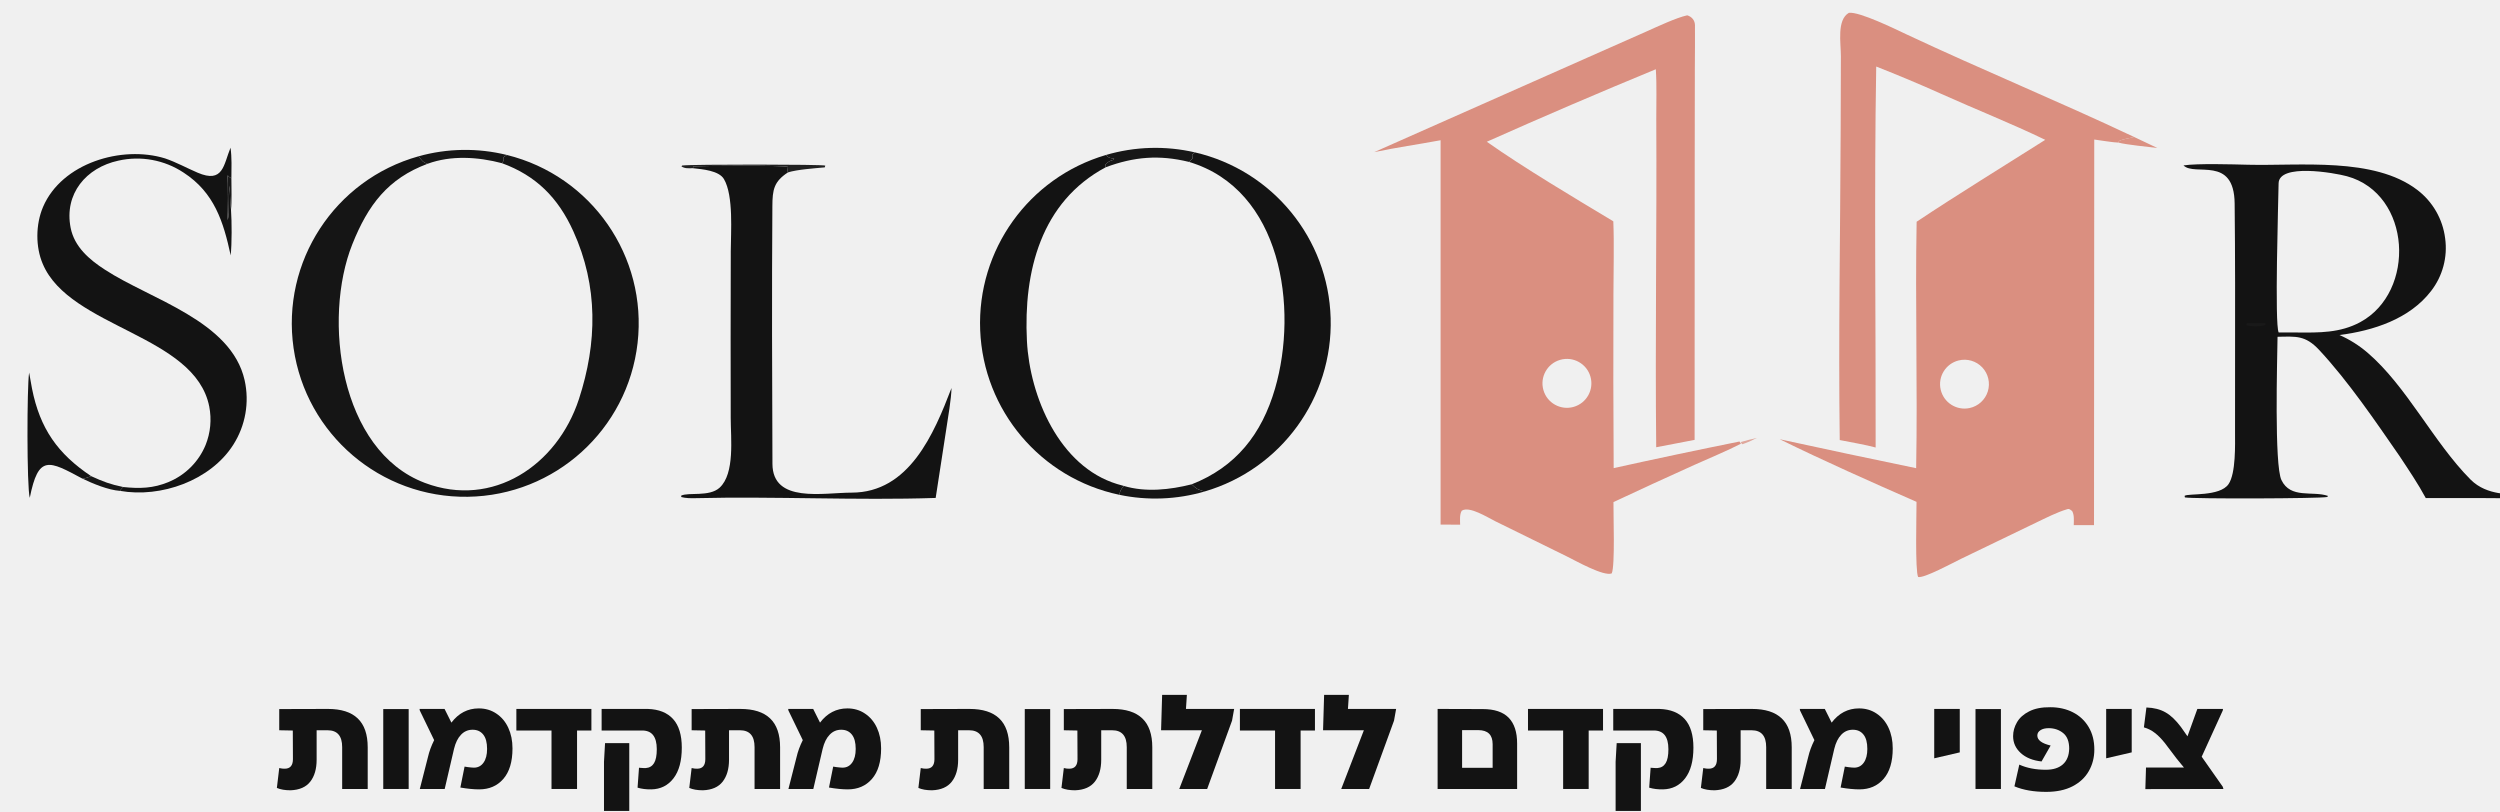
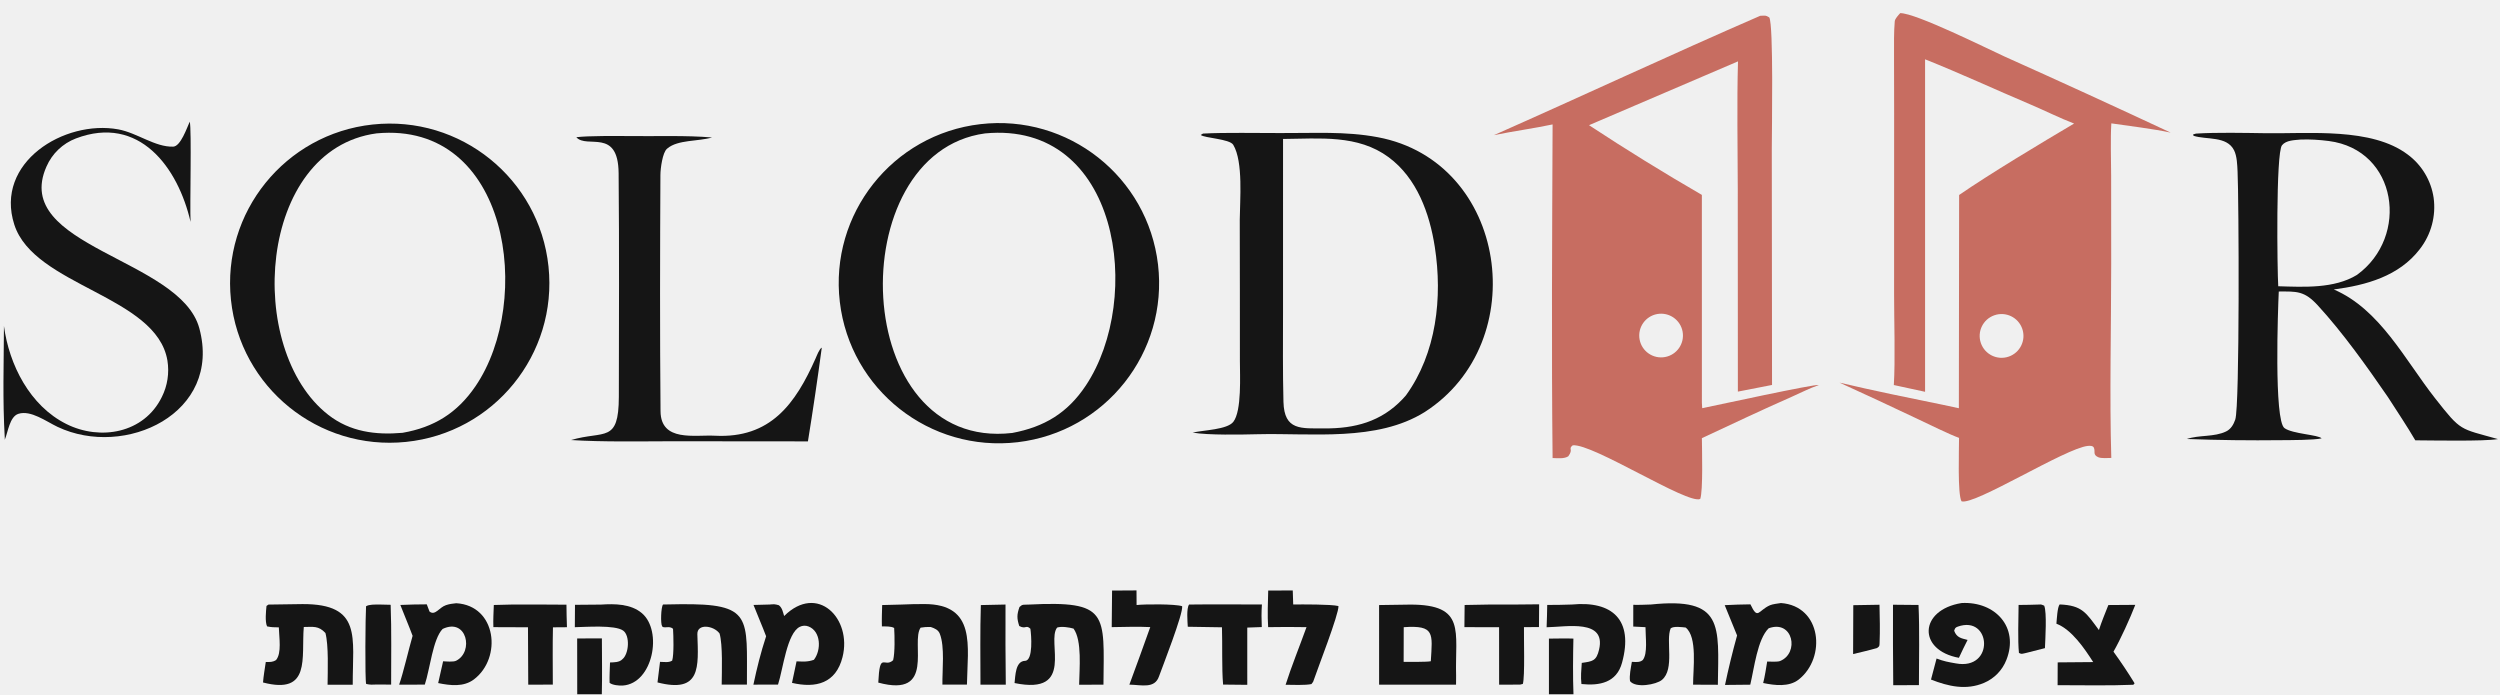
- <svg xmlns="http://www.w3.org/2000/svg" width="2123" height="689" viewBox="0 0 2123 689" fill="none">
-   <g clip-path="url(#clip0_4_140)">
-     <path d="M1562.3 373.692C1561.14 284.946 1562.77 199.468 1563.09 110.931L1563.28 47.743C1563.3 36.534 1559.64 16.876 1570.1 10.866C1579.26 9.827 1609.68 24.802 1619.44 29.386C1683.13 59.28 1748.71 86.271 1812.25 116.299C1808.68 117.347 1801.38 118.357 1799.38 119.882L1798.99 121.105C1794.97 121.047 1782.72 119.09 1778.44 118.49L1778.23 445.919L1761.03 445.94C1761.09 441.98 1761.57 437.361 1759.66 433.977C1758.26 432.994 1757.39 431.855 1755.75 432.337C1746.71 434.987 1737.2 439.943 1728.77 443.952L1665.25 474.591C1658.6 477.815 1633.89 491.24 1628.88 489.989C1626.19 484.83 1627.55 435.469 1627.51 426.171C1590.1 409.78 1547.98 391.037 1511.36 373.007C1549.93 381.411 1588.54 389.603 1627.2 397.58C1628.47 328.264 1626.31 257.755 1627.6 188.304C1662.68 164.928 1701 141.47 1736.83 118.748C1708.08 104.843 1677.5 92.775 1648.32 79.631C1630.47 71.585 1611.53 63.676 1593.28 56.516C1591.48 163.233 1592.99 272.974 1592.8 380.021C1585.32 377.912 1570.13 375.239 1562.3 373.692ZM1672.61 346.502C1679.93 344.926 1685.84 339.525 1688.06 332.372C1690.28 325.22 1688.47 317.426 1683.33 311.981C1678.18 306.537 1670.5 304.288 1663.24 306.098C1652.25 308.835 1645.48 319.881 1648.04 330.914C1650.6 341.946 1661.54 348.885 1672.61 346.502Z" fill="#DA8F80" />
-     <path d="M1167 129.181L1347.99 48.946L1397.92 26.838C1407.37 22.662 1423.39 15.04 1432.81 13C1436.79 14.277 1439.34 17.289 1439.37 21.554C1439.45 33.97 1439.31 46.406 1439.26 58.826L1439.16 132.534L1439.06 373.543L1406.45 379.807C1405.49 287.07 1407.03 194.069 1406.51 101.308C1406.43 87.34 1407.05 72.676 1406.12 58.801C1358 78.647 1310.15 99.173 1262.61 120.373C1293.65 142.293 1337.16 168.191 1370.02 187.943C1370.83 206.645 1370.13 230.83 1370.13 249.866C1369.95 299.084 1370.01 348.303 1370.33 397.52C1405.87 389.654 1441.49 382.123 1477.18 374.93L1478.4 376.787C1467.58 382.467 1450.32 389.625 1438.81 394.819C1415.84 405.161 1392.95 415.68 1370.15 426.376C1369.98 436.57 1371.65 480.661 1368.67 486.95C1361.74 489.621 1338.17 476.234 1330.59 472.525L1269.96 442.72C1263.02 439.318 1247.77 429.487 1241.32 433.693C1239.38 436.916 1239.88 441.698 1239.95 445.559L1223.35 445.474V119.087C1204.48 122.595 1185.96 125.224 1167 129.181ZM1336.29 345.538C1347.36 342.407 1353.77 330.884 1350.61 319.829C1347.44 308.774 1335.9 302.394 1324.85 305.595C1313.86 308.781 1307.51 320.262 1310.67 331.268C1313.82 342.273 1325.28 348.655 1336.29 345.538Z" fill="#DA8F80" />
-     <path d="M1854.22 140.48C1866 138.639 1896.17 139.582 1908.98 139.9C1953.32 141 2015.93 133.183 2052.68 161.214C2065.84 171.204 2074.4 186.081 2076.43 202.473C2078.61 218.358 2074.3 234.45 2064.48 247.122C2046.17 270.965 2015.37 280.806 1986.72 284.511C1995.31 288.295 2003.29 293.322 2010.42 299.429C2043.82 327.964 2066.64 375.777 2097.99 407.235C2112.53 421.825 2133.14 418.455 2136.49 421.184L2135.88 422.693C2129.72 423.32 2116.31 422.976 2109.56 422.979L2059.98 422.982C2053.35 410.659 2045.57 399.241 2037.87 387.563C2017.19 357.671 1994.24 323.844 1969.51 297.256C1957.64 284.505 1949.62 285.729 1934.09 286.002C1933.83 305.734 1931.26 394.804 1937.39 407.642C1945.12 423.837 1963.85 416.616 1976.84 421.099L1976.4 422.027C1971.29 423.434 1861.7 423.771 1855.41 422.404L1855.16 421.066C1858.31 418.763 1885.08 421.931 1892.49 411.104C1898.81 401.875 1897.99 377.015 1898 367.083L1898.04 240.325C1898.04 218.887 1897.87 193.915 1897.66 172.835C1897.24 131.687 1863.82 150.101 1854.22 140.48ZM1950.35 282.353C1969.44 282.529 1987.21 282.787 2004.24 273.608C2051.92 247.907 2048.05 164.712 1993.04 149.667C1982.3 146.732 1935.24 138.521 1934.99 155.718C1934.77 170.911 1931.49 275.971 1935.06 282.34L1950.35 282.353Z" fill="#131313" />
-     <path d="M1908.06 274.34L1923.35 274.353L1924.21 275.198C1921.75 277.986 1911.1 277.091 1907.59 276.238L1908.06 274.34Z" fill="#191919" />
-     <path d="M430.46 131.602C502.338 149.382 549.844 217.758 541.432 291.323C533.019 364.887 471.302 420.772 397.266 421.865C323.23 422.958 259.89 368.92 249.309 295.636C238.727 222.352 284.194 152.603 355.516 132.709C358.201 136.273 358.937 137.772 363.095 139.086C329.473 151.609 312.555 173.969 299.211 207.38C273.871 270.829 288.358 382.695 360.761 410.062C418.434 431.86 473.224 395.218 491.627 338.921C507.216 291.235 508.1 243.083 486.847 196.335C473.994 167.971 455.224 149.105 426.191 138.559C428.143 135.842 427.702 137.06 427.695 133.462L430.46 131.602Z" fill="#131313" fill-opacity="0.988" />
-     <path d="M588.329 142.833L589.075 141.269C598.186 140.787 665.371 140.28 669.107 141.718C669 142.964 668.623 145.403 669.098 146.418C657.168 154.222 655.979 161.131 655.904 174.961C655.378 248.072 655.67 320.781 655.961 393.936C656.095 427.641 699.186 418.347 723.221 418.344C772.005 418.337 793.055 368.593 808.022 329.485C807.884 338.403 804.951 355.324 803.552 364.588L794.572 422.847C727.274 425.085 658.002 421.372 590.503 423.052C586.653 423.148 582.252 423.123 578.538 422.079L578.462 420.898C584.642 417.793 602.438 422.166 611.154 414.092C624.146 402.057 620.538 372.055 620.526 355.146L620.446 286.735L620.574 213.111C620.61 197.476 623.076 166.278 614.793 152.104C610.533 144.815 596.434 143.713 588.329 142.833Z" fill="#131313" />
-     <path d="M104.701 413.589C118.57 415.023 130.231 414.776 143.34 409.241C157.5 403.345 168.741 392.069 174.593 377.89C178.759 367.531 179.835 356.188 177.692 345.232C165.595 284.117 59.352 278.607 36.318 224.117C30.067 209.534 30.251 190.502 36.553 175.737C52.468 138.454 103.45 123.201 140.173 134.515C149.602 137.724 158.606 142.672 167.75 146.609C189.673 156.05 189.799 139.962 195.758 125.433C196.949 133.595 196.58 143.122 196.499 151.471L196.156 151.262C194.75 150.394 194.466 150.149 193.348 148.929C192.611 151.609 192.526 184.322 193.463 186.804C195.053 180.279 193.727 166.138 194.96 157.656C195.196 162.641 195.453 173.424 196.172 178.071C196.872 188.484 196.966 206.576 195.895 216.89C189.769 188.372 182.03 163.521 155.897 146.573C139.608 135.789 119.624 132.119 100.566 136.41C73.172 142.331 54.332 164.544 59.979 193.429C63.145 209.621 75.946 220.525 89.044 228.978C127.618 254.257 196.398 272.307 207.742 322.92C211.94 341.754 208.458 361.485 198.066 377.744C178.689 408.142 136.613 422.99 101.924 416.85C102.607 415.544 103.654 414.644 104.701 413.589Z" fill="#131313" />
-     <path d="M1014.76 129.406C1080.71 144.685 1128.06 202.537 1129.99 270.213C1131.93 337.889 1087.96 398.351 1022.98 417.371C1017.28 415.809 1016.19 415.308 1011.97 411.288C1049.56 396.542 1071.52 368.606 1082.75 330.006C1102.63 261.657 1088.42 161.008 1009.74 137.511L1012.64 134.731L1012.41 131.472L1014.76 129.406Z" fill="#131313" />
-     <path d="M950.469 420.172C883.728 406.118 835.068 348.514 832.367 280.363C829.666 212.212 873.614 150.938 939.034 131.646L939.233 131.841C941.76 134.269 942.672 134.3 946.154 134.582L945.583 135.691C942.106 136.8 941.462 137.095 938.767 139.563L938.993 142.036C883.979 171.381 869.07 230.549 872.067 289.494C874.466 336.683 899.462 396.106 948.695 411.06C950.562 411.623 952.438 412.153 954.324 412.649C951.807 415.696 951.424 416.343 950.469 420.172Z" fill="#131313" />
-     <path d="M25.281 422.769C22.704 413.681 22.854 327.86 24.737 316.412C25.469 320.949 26.283 325.471 27.179 329.978C33.942 364.048 49.072 385.421 77.442 404.363C75.235 405.142 72.254 406.386 69.996 406.451C41.416 391.12 32.623 385.886 25.281 422.769Z" fill="#131313" />
-     <path d="M939.034 131.646C963.659 124.383 989.744 123.612 1014.76 129.406L1012.41 131.472L1012.64 134.731L1009.74 137.511C984.573 131.317 963.171 133.032 938.993 142.036L938.767 139.563C941.462 137.095 942.106 136.8 945.583 135.691L946.154 134.582C942.672 134.3 941.76 134.269 939.233 131.841L939.034 131.646Z" fill="#131313" fill-opacity="0.98" />
-     <path d="M355.516 132.709C379.984 125.884 405.801 125.503 430.46 131.602L427.695 133.462C427.702 137.06 428.143 135.842 426.191 138.559C405.95 133.221 383.082 131.737 363.095 139.086C358.937 137.772 358.201 136.273 355.516 132.709Z" fill="#131313" fill-opacity="0.984" />
-     <path d="M954.324 412.649C972.906 418.202 993.515 415.929 1011.97 411.288C1016.19 415.308 1017.28 415.809 1022.98 417.371C999.412 424.27 974.502 425.233 950.469 420.172C951.424 416.343 951.807 415.696 954.324 412.649Z" fill="#131313" fill-opacity="0.988" />
-     <path d="M588.329 142.833C584.715 142.888 581.752 143.278 578.693 141.35L579.273 140.55C587.682 139.433 699.065 139.542 700.824 140.619L700.406 142.131C691.653 142.944 676.974 143.935 669.098 146.418C668.623 145.403 669 142.964 669.107 141.718C665.371 140.28 598.186 140.787 589.075 141.269L588.329 142.833Z" fill="#191919" fill-opacity="0.961" />
-     <path d="M77.442 404.363C87.393 408.926 93.904 411.403 104.701 413.589C103.654 414.644 102.607 415.544 101.924 416.85C92.053 416.191 78.818 410.69 69.996 406.451C72.254 406.386 75.235 405.142 77.442 404.363Z" fill="#131313" fill-opacity="0.98" />
-     <path d="M1812.25 116.299C1818.86 119.352 1825.44 122.47 1831.99 125.651C1824.24 124.72 1806.02 122.936 1798.99 121.105L1799.38 119.882C1801.38 118.357 1808.68 117.347 1812.25 116.299Z" fill="#DA8F80" fill-opacity="0.98" />
-     <path d="M196.172 178.071C195.453 173.424 195.196 162.641 194.96 157.656C193.727 166.138 195.053 180.279 193.463 186.804C192.526 184.322 192.611 151.609 193.348 148.929C194.466 150.149 194.75 150.394 196.156 151.262L196.499 151.471C196.521 158.013 196.929 172.14 196.172 178.071Z" fill="#131313" fill-opacity="0.961" />
-     <path d="M1492.01 371.849C1487.16 374.317 1484.68 375.564 1479.4 377.263L1478.18 375.406C1483.02 374.011 1487.06 372.947 1492.01 371.849Z" fill="#DA8F80" fill-opacity="0.749" />
+ <svg xmlns="http://www.w3.org/2000/svg" width="2013" height="559" viewBox="0 0 2013 559" fill="none">
+   <g clip-path="url(#clip0_60_4)">
+     <path d="M789.384 99.971C860.112 91.727 924.145 142.328 932.437 213.016C940.728 283.705 890.141 347.737 819.423 356.067C748.642 364.405 684.512 313.79 676.214 243.04C667.915 172.29 718.594 108.222 789.384 99.971ZM815.056 348.624C840.878 343.763 859.559 332.582 874.299 310.44C921.009 240.265 901.506 97.084 793.116 107.425C676.661 123.296 683.807 363.767 815.056 348.624Z" fill="#151515" />
+     <path d="M300.033 100.264C370.748 92.648 434.21 143.871 441.65 214.571C449.09 285.269 397.68 348.569 326.927 355.825C256.429 363.053 193.377 311.894 185.964 241.451C178.551 171.007 229.574 107.855 300.033 100.264ZM324.114 348.504C349.595 344.041 368.138 332.532 382.845 311.014C429.736 242.404 410.273 97.399 303.25 107.383C207.172 120.309 196.954 281.593 264.371 334.066C281.96 347.756 302.497 350.4 324.114 348.504Z" fill="#151515" />
+     <path d="M1530.04 10.573C1542.48 10.433 1599.47 38.845 1614.16 45.552C1658.89 65.603 1703.45 86.017 1747.85 106.793C1734.63 103.868 1713.9 101.367 1700.04 99.332C1699.28 111.87 1699.85 128.416 1699.89 141.173L1699.94 212.502C1699.95 262.472 1698.54 319.538 1700.02 368.732C1697.07 368.747 1691.96 369.296 1689.35 368.076C1684.87 365.987 1687.4 363.598 1685.95 360.422C1685.19 358.796 1682.7 358.898 1681.12 359.054C1663.16 360.824 1589.78 407.127 1579.42 403.652C1576.13 398.278 1577.44 361.336 1577.42 352.581C1569.18 349.597 1552.79 341.451 1544.55 337.585C1523.49 327.576 1502.35 317.74 1481.13 308.08C1508.55 314.599 1537.38 320.399 1565.01 326.078L1577.27 328.705L1577.49 157.004C1602.23 139.927 1643.68 115.053 1670.05 99.488C1659.36 95.433 1645.85 88.756 1635.03 84.17C1606.75 72.184 1578.6 59.122 1550.07 47.751V315.482L1524.91 310.029C1526.15 290.114 1525.11 257.625 1525.12 236.473L1525.16 91.081L1525.07 44.418C1525.07 35.486 1524.9 26.081 1525.65 17.175C1525.83 15.069 1528.57 12.218 1530.04 10.573ZM1617.43 287.139C1626.64 283.953 1631.51 273.91 1628.32 264.713C1625.12 255.516 1615.07 250.651 1605.87 253.849C1596.68 257.045 1591.81 267.079 1595.01 276.268C1598.2 285.455 1608.24 290.321 1617.43 287.139Z" fill="#C76D61" />
+     <path d="M1417.34 12.712C1421.65 12.652 1421.26 12.032 1424.59 14.001C1428.16 19.42 1426.66 105.611 1426.65 119.678L1426.84 309.968L1399.33 315.338L1399.25 151.998C1399.19 118.578 1398.49 82.597 1399.43 49.413L1279.48 100.802C1309.23 120.375 1339.53 139.095 1370.34 156.939L1370.36 324.446C1370.35 325.499 1370.55 327.535 1370.62 328.665C1381.68 326.405 1461.4 309.044 1464.57 309.989C1456.15 312.992 1450.51 316.065 1442.46 319.608C1418.26 330.265 1394.32 341.616 1370.36 352.807C1370.42 362.123 1371.4 395.152 1369.02 401.758C1359.12 406.499 1282.38 356.894 1266.35 358.558C1262.38 361.753 1267.21 361.406 1262.76 367.422C1259.44 369.568 1254.25 368.93 1250.15 368.813C1249.2 280.073 1249.8 189.025 1250.15 100.185C1235.04 103.397 1218.51 105.622 1202.88 108.827C1274.48 77.148 1345.69 43.814 1417.34 12.712ZM1340.7 287.48C1350.23 285.727 1356.54 276.607 1354.84 267.074C1353.13 257.543 1344.03 251.184 1334.49 252.846C1324.88 254.52 1318.47 263.685 1320.19 273.281C1321.91 282.878 1331.11 289.246 1340.7 287.48Z" fill="#C76D61" />
+     <path d="M968.657 107.554C987.019 106.593 1012.17 107.184 1030.82 107.137C1057.64 107.325 1083 105.514 1109.44 110.49C1214.04 130.179 1234.71 275.61 1147.16 331.792C1108.58 355.873 1056.08 348.55 1012.56 349.635C999.757 349.955 972.549 350.512 960.296 348.315C969.205 346.305 988.129 345.964 993.054 339.682C999.974 330.85 998.352 301.829 998.362 290.631L998.342 234.532L998.253 176.975C998.352 161.496 1001.2 130.282 993.015 116.608C990.144 111.803 969.689 111.203 966.845 108.66L968.657 107.554ZM1132.08 318.343C1156.66 284.406 1161.62 239.501 1155.31 198.879C1151.12 171.875 1140.96 143.436 1118.11 126.578C1093.29 108.263 1062.7 111.636 1033.11 111.893L1033.09 251.3C1033.07 275.397 1032.83 299.439 1033.44 323.542C1034.02 346.868 1047.68 344.861 1066.39 344.966C1090.8 345.104 1112.03 339.619 1129.38 321.339C1130.31 320.365 1131.2 319.366 1132.08 318.343Z" fill="#151515" />
+     <path d="M1768.2 107.574C1785.06 106.523 1807.11 107.011 1824.27 107.263C1859.18 107.778 1909.55 102.473 1938.65 124.399C1949.97 132.757 1957.49 145.274 1959.55 159.185C1961.58 173.928 1957.56 188.863 1948.42 200.605C1931.65 222.481 1905.11 229.656 1879.18 233.079C1916.4 249.016 1936.57 289.969 1960.79 320.756C1981.98 347.713 1980.18 344.758 2011.37 353.553C2000.25 355.473 1958.28 354.615 1944.8 354.545C1938.37 343.47 1929.79 330.702 1922.78 319.758C1905.95 295.266 1886.43 267.826 1866.26 245.867C1855.47 234.115 1849.37 234.671 1834.87 234.719C1834.19 248.681 1830.95 338.418 1839.43 344.686C1845.85 349.43 1866.92 350.046 1869.37 352.982C1862.74 354.414 1844.59 354.36 1836.83 354.43C1811.48 354.734 1786.14 354.418 1760.81 353.483C1770.95 350.054 1782.73 352.073 1792.44 347.408C1796.37 345.524 1798.5 341.757 1799.85 337.781C1803.5 326.992 1802.72 159.219 1801.69 138.121C1801.44 132.859 1801.24 125.71 1798.86 120.989C1792.96 109.284 1776.77 112.739 1766.23 109.34L1765.87 108.268L1768.2 107.574ZM1834.44 230.484C1854.99 231.092 1879.51 232.536 1897.78 221.379C1940.31 190.611 1930.56 120.675 1875.1 113.537C1867.73 112.587 1859.86 112.055 1852.41 112.375C1847.53 112.87 1840.77 112.832 1837.46 116.982C1832.42 123.295 1833.65 218.684 1834.44 230.484Z" fill="#151515" />
+     <path d="M152.788 97.953C154.408 104.009 152.794 165.973 153.439 178.652C143.317 134.747 112.032 92.144 61.128 111.47C50.478 115.532 41.92 123.72 37.394 134.177C8.824 198.701 145.186 207.919 160.476 264.264C179.104 332.902 100.534 369.399 46.352 343.713C37.151 339.352 24.807 330.034 14.827 333.205C7.729 335.461 6.472 347.873 3.848 354.073L3.836 352.592C2.031 321.523 3.064 293.508 3.175 262.467C7.327 293.729 24.049 326.733 53.405 341.399C80.727 355.049 115.984 348.94 130.324 319.637C134.857 310.579 136.427 300.326 134.811 290.328C126.081 238.036 27.451 230.499 11.51 180.829C-4.525 130.866 51.784 96.226 95.227 104.17C110.404 106.946 124.895 118.57 139.458 118.081C145.474 117.879 150.584 102.718 152.788 97.953Z" fill="#151515" />
+     <path d="M464.058 110.507C472.284 109.275 498.302 109.463 507.372 109.572C527.952 109.819 553.049 108.899 573.341 110.706C562.082 113.959 545.801 112.424 537.419 119.495L537.043 119.819C533.433 122.885 531.798 135.742 531.77 140.786C531.449 204.203 531.295 267.694 531.859 331.107C532.08 356.084 559.349 349.996 575.69 350.841C620.422 353.152 640.541 325.177 656.803 288.385C657.743 286.259 659.779 280.852 661.699 279.906C658.327 305.12 654.607 330.287 650.543 355.398L541.315 355.299C515.573 355.352 485.327 355.945 459.775 354.326C486.686 346.395 498.179 357.269 498.294 319.489C498.375 259.476 498.669 199.414 498.114 139.416C497.775 102.627 472.551 120.078 464.058 110.507Z" fill="#151515" />
+     <path d="M1110.44 487.186C1118.84 486.993 1127.23 486.869 1135.63 486.815C1180.65 486.805 1171.49 508.319 1172.46 544.147C1172.52 546.495 1172.43 548.916 1172.41 551.272L1110.46 551.308L1110.44 487.186ZM1152.09 532.43C1153.4 510.069 1155.51 503.228 1130.28 505.017L1130.21 532.923C1134.26 532.916 1148.97 533.123 1152.09 532.43Z" fill="#151515" />
+     <path d="M367.399 485.716C399.958 487.661 404.372 529.803 381.639 547.03C373.293 553.356 362.545 552.005 352.815 550.013L356.804 532.451C359.415 532.622 365.036 533.118 367.228 532.044C381.69 524.952 375.995 497.145 356.414 506.419C348.532 514.52 346.229 538.658 342.055 551.243C335.205 551.347 328.235 551.302 321.373 551.32C324.646 542.126 329.118 522.668 332.23 511.97C329.267 503.982 325.495 495.199 322.352 487.107C329.441 486.79 336.537 486.626 343.632 486.616L345.852 492.428C350.42 496.002 353.504 489.144 359.082 487.272C362.179 486.234 364.186 486.078 367.399 485.716Z" fill="#151515" />
+     <path d="M1434.01 485.57C1466.81 487.912 1470.71 529.624 1448.24 547.221C1440.48 553.289 1428.94 551.912 1419.7 549.96C1421.07 544.74 1422.03 538.085 1422.94 532.671C1425.19 532.78 1431.33 533.04 1433.22 532.294C1449.09 526.025 1443.86 498.697 1424.13 505.898C1415.05 514.785 1412.54 537.846 1409.31 551.312L1388.98 551.514C1391.79 538.137 1395.03 524.853 1398.7 511.682L1388.74 487.272C1395.76 486.859 1402.42 486.729 1409.44 486.621C1415.56 499.573 1415.51 491.586 1425.21 487.336C1427.21 486.455 1431.69 485.911 1434.01 485.57Z" fill="#151515" />
+     <path d="M631.388 496.029C658.227 469.43 686.215 498.013 678.412 529.061C673.094 550.224 657.003 554.357 637.715 549.848L641.386 532.517C646.735 532.701 650.231 533.086 655.362 531.27C661.452 523.389 661.08 508.262 650.945 504.394C648.697 503.531 646.193 503.644 644.032 504.705C633.633 509.765 630.555 538.702 626.461 551.221C619.853 551.289 613.245 551.307 606.636 551.275C609.528 537.697 612.535 525.518 616.871 512.33C613.81 504.106 609.962 495.487 606.725 487.104L619.756 486.761C623.116 486.454 623.877 486.394 627.106 487.325C629.827 489.369 630.382 492.697 631.388 496.029Z" fill="#151515" />
+     <path d="M216.14 486.805C225.283 486.626 234.426 486.494 243.57 486.411C291.758 486.224 283.894 513.121 284.016 551.361L263.76 551.353C263.863 540.356 264.685 519.603 262.04 509.696C256.419 503.668 252.235 504.819 244.608 504.852C242.557 529.717 250.489 559.629 211.788 549.536C212.156 544.468 213.255 538.171 214.006 533.048C217.392 533.035 219.377 533.297 222.282 531.464C226.946 525.831 224.734 513.392 224.513 505.159C220.903 505.093 218.605 505.14 215.049 504.36C213.279 500.674 214.152 492.11 214.587 487.909L216.14 486.805Z" fill="#151515" />
+     <path d="M533.867 486.749C538.317 486.641 542.768 486.566 547.22 486.522C606.385 485.825 601.271 496.844 601.422 551.218L581.1 551.266C581.199 540.882 582.037 519.101 579.398 510.107C574.671 503.594 561.215 501.841 561.513 510.701C562.4 537.155 564.547 558.528 529.412 549.489L531.451 532.922C534.968 532.958 538.445 533.722 541.245 531.912C542.739 526.947 542.284 511.992 541.927 506.367C539.013 503.459 534.554 506.408 533.156 504.288C531.757 502.167 532.228 488.842 533.867 486.749Z" fill="#151515" />
+     <path d="M828.082 486.816C893.071 483.549 888.978 493.808 888.507 551.289L868.913 551.353C869.116 538.848 871.409 515.656 864.4 506.143C860.905 505.126 854.737 504.171 851.2 505.321C842.367 516.371 866.028 560.106 816.913 549.999C817.606 544.179 817.553 532.342 825.379 532.101C832.086 531.895 830.393 511.018 829.667 506.247C826.021 502.779 826.053 506.959 820.706 504.066C818.715 497.844 818.722 494.919 820.892 488.763C823.46 486.344 823.918 487.053 828.082 486.816Z" fill="#151515" />
+     <path d="M725.666 486.792C731.921 486.5 738.183 486.363 744.445 486.383C786.363 486.526 779.08 520.389 778.577 551.248L758.83 551.261C758.639 539.7 760.894 520.858 756.72 510.281C755.472 507.12 752.53 505.912 749.503 504.881C746.012 504.806 744.785 504.817 741.283 505.387C733.015 517.156 753.667 562.259 707.189 549.623C708.422 523.793 711.883 538.241 719.151 531.605C720.668 525.535 720.382 512.122 719.977 505.65C717.449 504.152 713.192 504.445 710.101 504.382C709.923 498.769 710.174 492.825 710.314 487.187L725.666 486.792Z" fill="#151515" />
+     <path d="M1329.28 486.749C1388.11 480.642 1383.86 503.479 1383.22 551.378L1363.28 551.295C1363.21 538.88 1366.96 512.884 1357.28 505.284C1354.18 504.97 1347.62 504.031 1345.23 505.943C1341.04 515.62 1348.71 538.729 1338.18 547.463C1333.61 551.256 1317.1 554.296 1312.51 548.453C1311.76 544.105 1313.23 537.454 1313.98 532.911C1317.3 533.025 1320.19 533.55 1322.73 531.49C1326.91 526.286 1324.94 512.991 1324.95 505.008L1315.1 504.502L1315.12 486.995C1319.56 487.151 1324.79 486.875 1329.28 486.749Z" fill="#151515" />
+     <path d="M1579.46 485.569C1606.67 484.106 1625.87 505.17 1615.56 531.309C1612.32 539.643 1605.84 546.318 1597.61 549.827C1583.17 556.021 1568.67 552.633 1554.84 547.184L1559.32 530.245C1565.48 532.552 1568.5 533.043 1574.87 534.164C1606.36 540.056 1603.42 494.894 1576.34 504.585C1574.21 505.351 1574.21 505.988 1573.49 507.878C1575.57 513.443 1579.09 513.911 1584.3 515.267C1581.87 520.019 1579.54 524.821 1577.31 529.672C1543.84 523.524 1545.19 491.111 1579.46 485.569Z" fill="#151515" />
+     <path d="M1658.42 486.694C1676.68 487.437 1679.71 493.403 1690.05 507.315C1692.13 500.757 1695.11 493.65 1697.65 487.18L1719.33 487.03C1715.13 497.924 1707.51 514.671 1701.77 524.728C1707.64 532.829 1713.21 541.149 1718.46 549.671L1718.71 550.393L1717.73 551.373C1698.39 552.189 1676.32 551.705 1656.78 551.708L1656.85 533.349L1685.43 533.105C1678.36 521.985 1667.99 506.826 1655.82 502.205C1656.16 498.66 1656.56 488.999 1658.42 486.694Z" fill="#151515" />
+     <path d="M895.443 475.521L915.116 475.402L915.18 487.164C921.639 486.43 946.176 486.234 951.875 488.118C952.824 494.017 936.078 536.711 933.263 544.52C929.788 554.821 919.134 551.445 909.373 551.267C915.12 536.037 920.626 520.277 926.183 504.94C916.397 504.422 905.067 504.83 895.154 504.967L895.443 475.521Z" fill="#151515" />
+     <path d="M1021.16 475.516L1040.93 475.434L1041.29 486.735C1048.22 486.644 1071.91 486.519 1077.72 487.987C1078.29 494.024 1060.57 539.352 1057.34 548.973L1055.98 550.817C1050.95 551.873 1040.77 551.446 1035.17 551.379C1039.46 537.639 1046.94 519.084 1052 504.982C1041.7 504.787 1031.4 504.787 1021.11 504.983C1020.46 495.606 1020.93 484.99 1021.16 475.516Z" fill="#151515" />
+     <path d="M1265.72 486.76C1298.22 483.639 1315.56 499.08 1306.04 533.702C1301.66 549.649 1288.07 552.32 1273.37 550.772C1272.7 544.828 1273.22 539.695 1273.64 533.769C1282.34 532.506 1285.44 532.257 1287.59 522.973C1293.34 498.208 1261.27 504.819 1245.33 505.067C1245.57 499.08 1245.74 493.09 1245.82 487.099C1252.17 487.198 1259.3 486.903 1265.72 486.76Z" fill="#151515" />
+     <path d="M483.915 486.817C495.058 486.079 507.962 486.191 516.855 493.726C533.7 507.997 525.864 550.29 501.481 551.999C498.695 552.194 493.006 551.698 490.844 549.796C490.66 544.909 491.039 538.42 491.187 533.417C494.352 533.314 498.787 533.385 501.134 530.822C506.466 526.551 507.45 511.792 501.746 507.747C495.072 503.014 471.358 504.887 462.854 505.023L462.978 486.994C469.916 487.008 476.967 486.878 483.915 486.817Z" fill="#151515" />
+     <path d="M1199.79 486.764C1212.96 486.837 1226.14 486.777 1239.31 486.585L1239.18 504.923L1227.1 504.959C1226.92 512.864 1227.95 545.241 1226.18 550.711L1223.97 551.247L1207.1 551.304L1207.06 505.015L1179.14 504.985L1179.32 487.141L1199.79 486.764Z" fill="#151515" />
+     <path d="M957.446 486.777C976.567 486.502 996.828 486.784 1016.09 486.718C1015.67 493.539 1015.71 498.1 1015.98 504.911L1004.3 505.333V537.141L1004.31 551.428L984.837 551.222C983.687 538.1 984.385 519.16 983.923 505.103L956.399 504.66C956.183 500.383 955.204 489.881 957.446 486.777Z" fill="#151515" />
+     <path d="M412.477 486.769C427.022 486.724 441.566 486.764 456.111 486.89C456.075 492.659 456.368 499.211 456.51 505.038L445.235 505.12C444.871 520.151 445.13 536.147 445.128 551.25L425.344 551.293L425.131 505.087L397.273 504.98C397.03 499.272 397.41 492.898 397.623 487.139L412.477 486.769Z" fill="#151515" />
+     <path d="M1524.24 486.929L1544.79 487.12C1545.72 507.235 1545.12 531.263 1545.12 551.662L1524.44 551.735C1524.23 530.133 1524.16 508.531 1524.24 486.929Z" fill="#151515" />
+     <path d="M305.401 486.757L314.55 486.973C315.351 507.496 314.903 530.529 314.945 551.236L303.28 551.174C299.812 551.33 298.297 551.484 294.836 550.715C293.772 547.631 294.25 494.457 294.743 488.157C297.4 486.544 302.096 486.831 305.401 486.757Z" fill="#151515" />
+     <path d="M789.78 487.204L809.645 486.776C809.526 508.28 809.597 529.786 809.86 551.289L789.474 551.293C789.455 530.255 789.11 508.154 789.78 487.204Z" fill="#151515" />
+     <path d="M1641.96 486.769C1643.62 486.523 1644.47 487.037 1645.98 487.674C1648.27 492.966 1646.86 515.022 1646.58 521.883L1631.86 525.639C1628.75 526.264 1627.98 527.021 1625.65 525.714C1624.63 515.922 1625.28 497.636 1625.37 487.106C1630.71 487.151 1636.58 486.892 1641.96 486.769Z" fill="#151515" />
+     <path d="M1492.27 487.296L1513.37 486.943C1513.59 497.042 1513.87 507.803 1513.43 517.937C1513.31 520.52 1513.31 520.41 1511.38 521.783C1505.14 523.624 1498.47 525.118 1492.12 526.651L1492.27 487.296Z" fill="#151515" />
+     <path d="M464.736 514.084L484.641 514.035C484.659 528.713 484.949 544.404 484.585 559H464.786L464.736 514.084Z" fill="#151515" />
+     <path d="M1247.2 514.212C1253.21 514.192 1261.04 513.939 1266.91 514.195C1266.59 528.071 1266.42 545.149 1266.96 559H1247.2L1247.2 514.212Z" fill="#151515" />
  </g>
-   <path d="M1857.61 625.281L1865.99 602.027H1887.79L1887.57 603.369L1869.68 642.61L1887.57 668.099L1888.13 670L1821.83 670.112L1822.39 651.777H1854.59L1848.55 644.398L1838.38 630.983C1835.4 627.256 1832.57 624.387 1829.88 622.374C1827.27 620.287 1824.18 618.722 1820.6 617.679L1822.73 600.797C1829.14 601.021 1834.54 602.4 1838.94 604.934C1843.34 607.394 1847.73 611.567 1852.13 617.455L1857.61 625.281Z" fill="#131313" />
-   <path d="M1788.56 602.027H1810.25V638.92L1788.56 643.951V602.027Z" fill="#131313" />
-   <path d="M1737.59 672.46C1727.09 672.46 1718.1 670.894 1710.65 667.764L1714.79 649.317C1721.2 652.224 1728.73 653.678 1737.37 653.678C1743.48 653.678 1748.25 652.187 1751.68 649.206C1755.18 646.15 1757.01 641.678 1757.16 635.79C1757.16 629.753 1755.48 625.356 1752.13 622.598C1748.77 619.84 1744.71 618.424 1739.94 618.35C1736.81 618.35 1734.39 618.946 1732.68 620.138C1730.96 621.256 1730.1 622.747 1730.1 624.61C1730.1 628.486 1733.87 631.318 1741.4 633.107L1733.68 646.634C1726.23 645.814 1720.34 643.429 1716.02 639.479C1711.69 635.529 1709.53 630.759 1709.53 625.169C1709.53 621.07 1710.61 617.157 1712.78 613.431C1714.94 609.629 1718.37 606.536 1723.06 604.151C1727.83 601.692 1733.83 600.499 1741.06 600.574C1748.29 600.574 1754.74 602.027 1760.4 604.934C1766.07 607.841 1770.5 612.014 1773.71 617.455C1776.91 622.822 1778.51 629.157 1778.51 636.461C1778.51 643.243 1776.95 649.355 1773.82 654.796C1770.76 660.236 1766.14 664.559 1759.95 667.764C1753.84 670.894 1746.39 672.46 1737.59 672.46Z" fill="#131313" />
-   <path d="M1677.6 670V602.139H1699.18V670H1677.6Z" fill="#131313" />
-   <path d="M1642.54 602.027H1664.23V638.92L1642.54 643.951V602.027Z" fill="#131313" />
-   <path d="M1579.03 670.335C1574.41 670.335 1569.08 669.814 1563.04 668.77L1566.62 650.994C1567.21 651.069 1568.15 651.218 1569.41 651.442C1571.8 651.74 1573.51 651.889 1574.56 651.889C1577.98 651.889 1580.7 650.473 1582.72 647.641C1584.73 644.808 1585.74 640.933 1585.74 636.014C1585.74 630.573 1584.65 626.511 1582.49 623.828C1580.33 621.07 1577.31 619.691 1573.44 619.691C1569.56 619.691 1566.28 621.107 1563.6 623.94C1560.92 626.697 1558.94 630.685 1557.67 635.902L1549.74 670H1528.61L1535.54 642.833C1536.58 638.212 1538.33 633.442 1540.79 628.523L1528.61 603.369L1528.38 602.027H1549.62L1555.44 613.654C1561.55 605.605 1569.3 601.58 1578.69 601.58C1584.28 601.58 1589.24 603.033 1593.56 605.94C1597.96 608.847 1601.35 612.872 1603.73 618.014C1606.12 623.157 1607.31 629.008 1607.31 635.566C1607.31 646.895 1604.7 655.541 1599.49 661.503C1594.34 667.391 1587.52 670.335 1579.03 670.335Z" fill="#131313" />
-   <path d="M1478.15 620.138V645.181C1478.15 652.932 1476.37 659.118 1472.79 663.739C1469.21 668.36 1463.62 670.82 1456.02 671.118C1451.32 671.118 1447.45 670.447 1444.39 669.106L1446.4 652.224C1448.27 652.671 1449.87 652.858 1451.21 652.783C1455.76 652.709 1458.03 649.988 1458.03 644.622L1457.92 620.362L1446.4 620.138V602.139L1487.77 602.027C1499.02 602.027 1507.45 604.71 1513.04 610.077C1518.7 615.443 1521.53 623.641 1521.53 634.672V670H1499.84V634.448C1499.84 624.908 1495.71 620.138 1487.43 620.138H1478.15Z" fill="#131313" />
-   <path d="M1371.98 688.67V646.858L1372.88 631.095H1393.45V688.67H1371.98ZM1412.23 670.335C1407.83 670.41 1403.92 669.925 1400.49 668.882L1401.72 651.889C1401.79 651.889 1401.91 651.926 1402.06 652.001C1404.74 652.224 1406.56 652.299 1407.53 652.224C1410.59 652.001 1412.9 650.622 1414.46 648.088C1416.03 645.554 1416.81 641.603 1416.81 636.237C1416.81 625.43 1412.53 620.138 1403.96 620.362H1369.97V602.027H1409.21C1418.6 602.325 1425.76 605.195 1430.68 610.636C1435.59 616.076 1438.05 624.163 1438.05 634.896C1438.05 646.15 1435.71 654.833 1431.01 660.944C1426.32 667.056 1420.05 670.186 1412.23 670.335Z" fill="#131313" />
-   <path d="M1327.42 670V620.362H1297.57V602.027H1361.29V620.362H1349.1V670H1327.42Z" fill="#131313" />
-   <path d="M1267.55 631.989C1267.55 624.014 1263.49 620.027 1255.36 620.027H1241.61V652.001H1267.55V631.989ZM1220.82 670V602.027L1259.05 602.139C1269.04 602.139 1276.42 604.599 1281.19 609.518C1285.96 614.437 1288.34 621.704 1288.34 631.318V670H1220.82Z" fill="#131313" />
-   <path d="M1138.97 670L1158.2 620.138H1123.54L1124.44 590.065H1145.46L1144.67 602.027H1185.59L1183.8 611.977L1162.67 670H1138.97Z" fill="#131313" />
-   <path d="M1082.78 670V620.362H1052.93V602.027H1116.65V620.362H1104.47V670H1082.78Z" fill="#131313" />
-   <path d="M1001.42 670L1020.65 620.138H985.992L986.886 590.065H1007.9L1007.12 602.027H1048.04L1046.25 611.977L1025.12 670H1001.42Z" fill="#131313" />
-   <path d="M935.151 620.138V645.181C935.151 652.932 933.362 659.118 929.784 663.739C926.207 668.36 920.617 670.82 913.015 671.118C908.319 671.118 904.444 670.447 901.388 669.106L903.4 652.224C905.264 652.671 906.866 652.858 908.208 652.783C912.754 652.709 915.027 649.988 915.027 644.622L914.915 620.362L903.4 620.138V602.139L944.765 602.027C956.02 602.027 964.442 604.71 970.031 610.077C975.696 615.443 978.528 623.641 978.528 634.672V670H956.839V634.448C956.839 624.908 952.703 620.138 944.43 620.138H935.151Z" fill="#131313" />
-   <path d="M870.237 670V602.139H891.814V670H870.237Z" fill="#131313" />
-   <path d="M813.654 620.138V645.181C813.654 652.932 811.866 659.118 808.288 663.739C804.711 668.36 799.121 670.82 791.519 671.118C786.823 671.118 782.947 670.447 779.892 669.106L781.904 652.224C783.767 652.671 785.37 652.858 786.711 652.783C791.258 652.709 793.531 649.988 793.531 644.622L793.419 620.362L781.904 620.138V602.139L823.269 602.027C834.523 602.027 842.945 604.71 848.535 610.077C854.2 615.443 857.032 623.641 857.032 634.672V670H835.343V634.448C835.343 624.908 831.207 620.138 822.934 620.138H813.654Z" fill="#131313" />
-   <path d="M719.956 670.335C715.335 670.335 710.006 669.814 703.969 668.77L707.547 650.994C708.143 651.069 709.074 651.218 710.341 651.442C712.727 651.74 714.441 651.889 715.484 651.889C718.913 651.889 721.633 650.473 723.645 647.641C725.658 644.808 726.664 640.933 726.664 636.014C726.664 630.573 725.583 626.511 723.422 623.828C721.26 621.07 718.242 619.691 714.366 619.691C710.491 619.691 707.211 621.107 704.528 623.94C701.845 626.697 699.87 630.685 698.603 635.902L690.665 670H669.535L676.467 642.833C677.51 638.212 679.262 633.442 681.721 628.523L669.535 603.369L669.312 602.027H690.553L696.367 613.654C702.478 605.605 710.23 601.58 719.621 601.58C725.211 601.58 730.167 603.033 734.49 605.94C738.887 608.847 742.278 612.872 744.663 618.014C747.048 623.157 748.241 629.008 748.241 635.566C748.241 646.895 745.632 655.541 740.415 661.503C735.272 667.391 728.453 670.335 719.956 670.335Z" fill="#131313" />
-   <path d="M619.083 620.138V645.181C619.083 652.932 617.295 659.118 613.717 663.739C610.139 668.36 604.55 670.82 596.947 671.118C592.252 671.118 588.376 670.447 585.32 669.106L587.333 652.224C589.196 652.671 590.799 652.858 592.14 652.783C596.687 652.709 598.96 649.988 598.96 644.622L598.848 620.362L587.333 620.138V602.139L628.698 602.027C639.952 602.027 648.374 604.71 653.964 610.077C659.628 615.443 662.461 623.641 662.461 634.672V670H640.772V634.448C640.772 624.908 636.635 620.138 628.362 620.138H619.083Z" fill="#131313" />
-   <path d="M512.91 688.67V646.858L513.805 631.095H534.375V688.67H512.91ZM553.157 670.335C548.76 670.41 544.847 669.925 541.418 668.882L542.648 651.889C542.723 651.889 542.835 651.926 542.984 652.001C545.667 652.224 547.493 652.299 548.462 652.224C551.517 652.001 553.828 650.622 555.393 648.088C556.958 645.554 557.741 641.603 557.741 636.237C557.741 625.43 553.455 620.138 544.884 620.362H510.898V602.027H550.139C559.53 602.325 566.685 605.195 571.604 610.636C576.523 616.076 578.982 624.163 578.982 634.896C578.982 646.15 576.635 654.833 571.939 660.944C567.244 667.056 560.983 670.186 553.157 670.335Z" fill="#131313" />
-   <path d="M468.345 670V620.362H438.495V602.027H502.219V620.362H490.033V670H468.345Z" fill="#131313" />
-   <path d="M406.923 670.335C402.302 670.335 396.973 669.814 390.936 668.77L394.513 650.994C395.11 651.069 396.041 651.218 397.308 651.442C399.693 651.74 401.407 651.889 402.451 651.889C405.879 651.889 408.6 650.473 410.612 647.641C412.624 644.808 413.631 640.933 413.631 636.014C413.631 630.573 412.55 626.511 410.389 623.828C408.227 621.07 405.209 619.691 401.333 619.691C397.457 619.691 394.178 621.107 391.495 623.94C388.812 626.697 386.837 630.685 385.57 635.902L377.632 670H356.502L363.434 642.833C364.477 638.212 366.229 633.442 368.688 628.523L356.502 603.369L356.279 602.027H377.52L383.334 613.654C389.445 605.605 397.196 601.58 406.587 601.58C412.177 601.58 417.134 603.033 421.456 605.94C425.854 608.847 429.245 612.872 431.63 618.014C434.015 623.157 435.208 629.008 435.208 635.566C435.208 646.895 432.599 655.541 427.382 661.503C422.239 667.391 415.419 670.335 406.923 670.335Z" fill="#131313" />
-   <path d="M325.463 670V602.139H347.04V670H325.463Z" fill="#131313" />
-   <path d="M268.88 620.138V645.181C268.88 652.932 267.092 659.118 263.514 663.739C259.937 668.36 254.347 670.82 246.745 671.118C242.049 671.118 238.173 670.447 235.118 669.106L237.13 652.224C238.993 652.671 240.596 652.858 241.937 652.783C246.484 652.709 248.757 649.988 248.757 644.622L248.645 620.362L237.13 620.138V602.139L278.495 602.027C289.749 602.027 298.171 604.71 303.761 610.077C309.426 615.443 312.258 623.641 312.258 634.672V670H290.569V634.448C290.569 624.908 286.433 620.138 278.16 620.138H268.88Z" fill="#131313" />
  <defs>
-     <clipPath id="clip0_4_140">
-       <rect width="2123" height="499" fill="white" />
+     <clipPath id="clip0_60_4">
+       <rect width="2013" height="559" fill="white" />
    </clipPath>
  </defs>
</svg>
